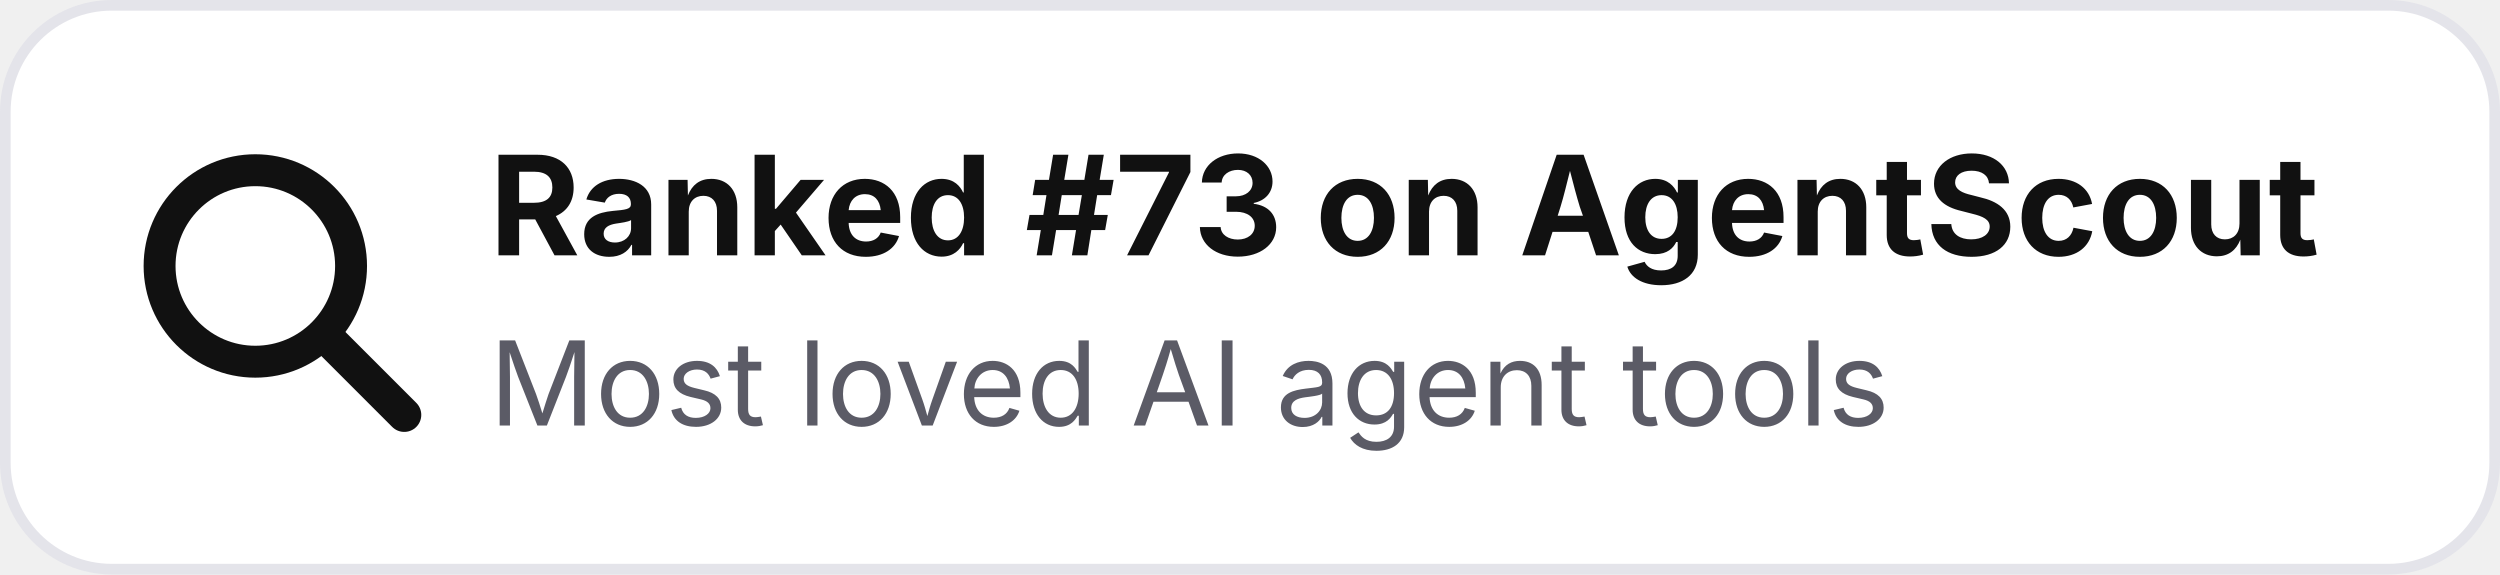
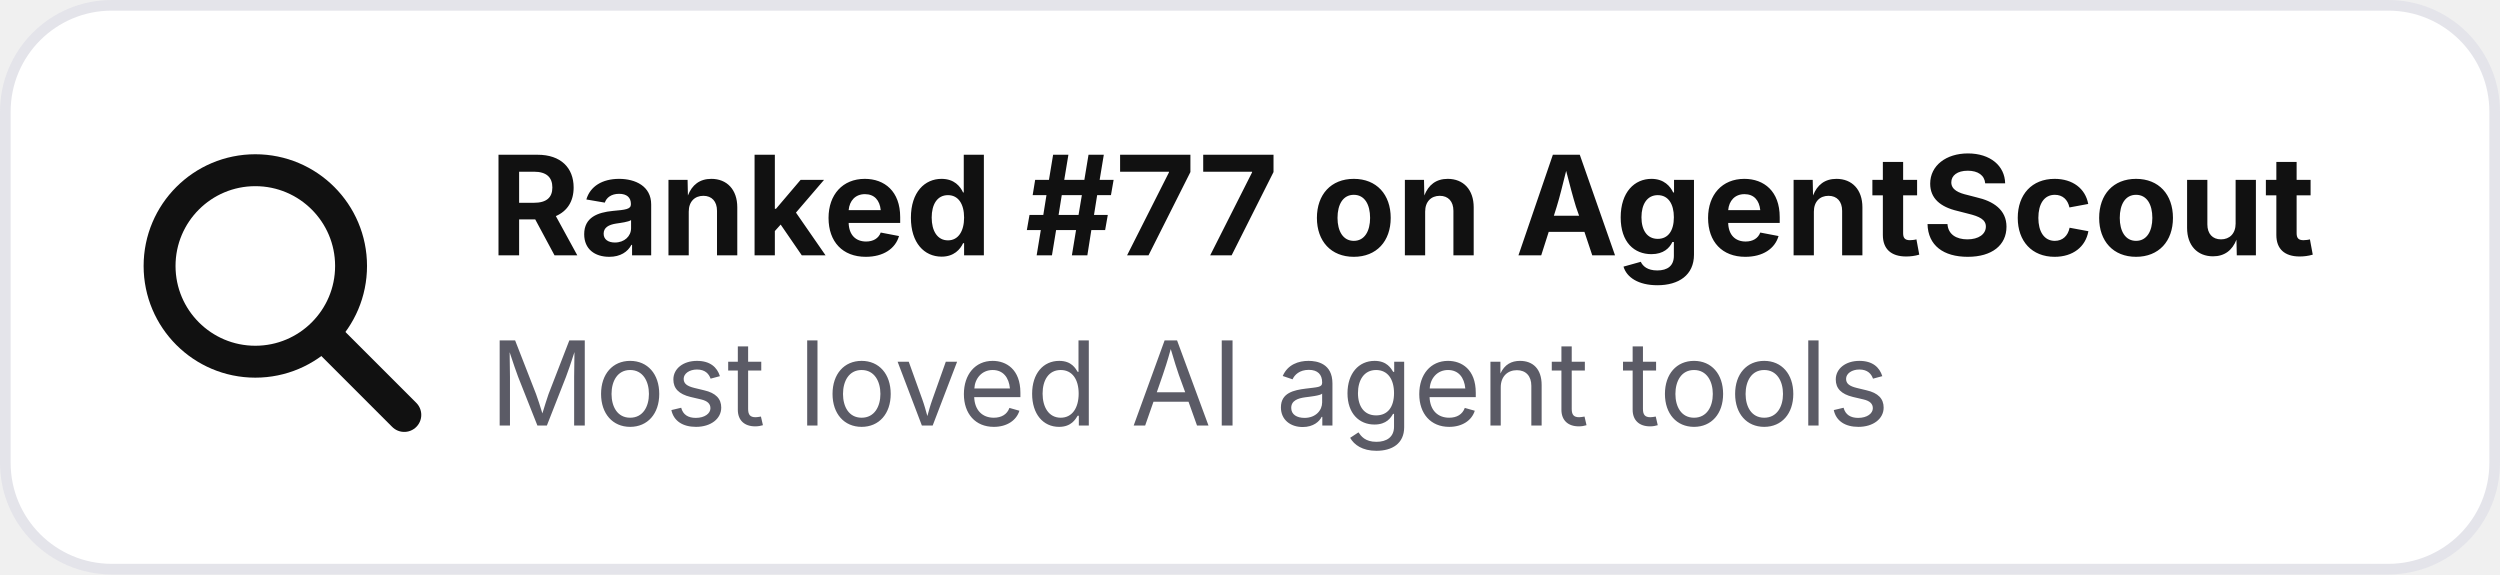
- <svg xmlns="http://www.w3.org/2000/svg" width="235" height="54" viewBox="0 0 235 54" role="img" aria-label="Ranked #73 on AgentScout">
+ <svg xmlns="http://www.w3.org/2000/svg" width="235" height="54" viewBox="0 0 235 54" role="img" aria-label="Ranked #77 on AgentScout">
  <rect x=".5" y=".5" width="234" height="53" rx="10" fill="#ffffff" stroke="#e4e4ea" />
  <circle cx="24" cy="25" r="9" fill="none" stroke="#111111" stroke-width="3" />
  <path d="M31 32l7 7" stroke="#111111" stroke-width="3.2" stroke-linecap="round" />
-   <text x="46" y="24" font-family="Inter,Segoe UI,Arial,sans-serif" font-size="13" font-weight="700" fill="#111111">Ranked #73 on AgentScout</text>
+   <text x="46" y="24" font-family="Inter,Segoe UI,Arial,sans-serif" font-size="13" font-weight="700" fill="#111111">Ranked #77 on AgentScout</text>
  <text x="46" y="40" font-family="Inter,Segoe UI,Arial,sans-serif" font-size="11" fill="#5b5b66">Most loved AI agent tools</text>
</svg>
